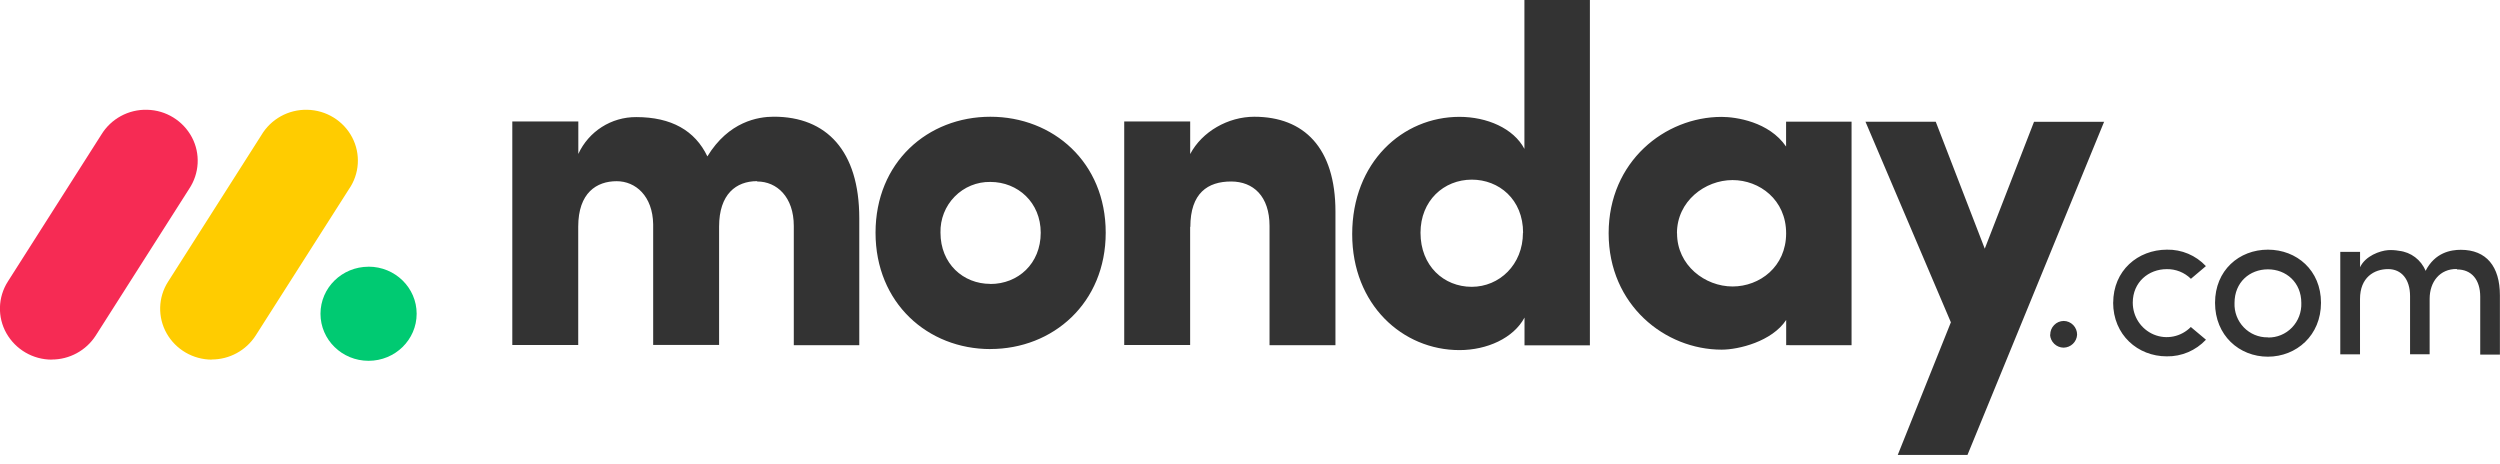
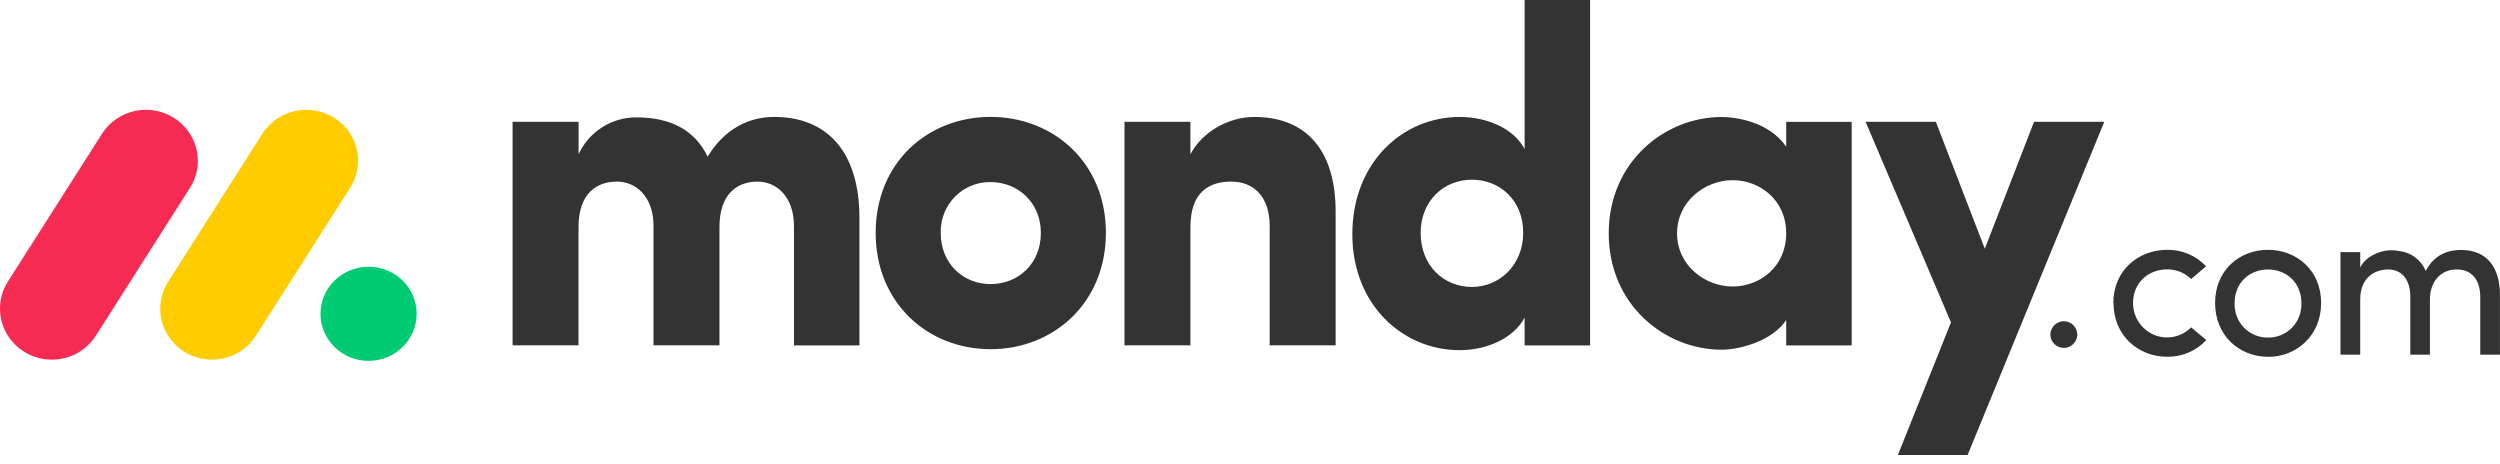
- <svg xmlns="http://www.w3.org/2000/svg" viewBox="0 0 512 95">
-   <g transform="translate(0 22.4939)">
-     <path fill="#F62B54" d="M10.61 51.16c-3.85 0-7.39-2.06-9.29-5.39 -1.88-3.32-1.76-7.4.29-10.61L20.73 5.12c1.99-3.29 5.59-5.25 9.44-5.13 3.83.09 7.32 2.24 9.13 5.63 1.78 3.37 1.55 7.42-.58 10.59L19.6 46.24c-1.97 3.06-5.38 4.91-9.02 4.9v0Z" />
-     <path fill="#FC0" d="M43.41 51.16c-3.86 0-7.41-2.07-9.28-5.38 -1.87-3.31-1.76-7.38.29-10.58L53.5 5.23c1.96-3.34 5.58-5.34 9.44-5.24 3.88.08 7.41 2.26 9.19 5.66 1.77 3.4 1.51 7.48-.69 10.63L52.35 46.24c-1.97 3.05-5.36 4.89-8.99 4.89Z" />
-     <path fill="#00CA72" d="M75.48 32.13a9.84 9.63 0 1 0 0 19.27 9.84 9.63 0 1 0 0-19.28Z" />
-   </g>
-   <g fill="#333">
-     <path d="M503.2 55.18c2.97 0 4.75 2.11 4.75 5.57v11.87h4.03V60.47c0-5.9-2.78-9.31-8-9.31 -2.05 0-5.29.55-7.22 4.31 -.92-2.26-3-3.83-5.42-4.1 -.75-.14-1.51-.19-2.27-.14 -1.67.13-4.62 1.16-5.73 3.5v-3.15h-4.05v20.99h4.04V61.23c0-4.41 2.88-6.12 5.77-6.12 2.7 0 4.48 2.07 4.48 5.53v11.91h4.01V61.21c0-3.51 2.1-6.16 5.55-6.12v0Zm-38.72 13.94c1.84.04 3.63-.7 4.92-2.04s1.98-3.16 1.91-5.03c0-4.23-3.12-6.89-6.84-6.89 -3.74 0-6.84 2.65-6.84 6.88 -.08 1.86.61 3.67 1.9 5.01 1.28 1.33 3.06 2.07 4.9 2.04h.03Zm0 3.93c-5.91 0-10.84-4.37-10.84-11.03 0-6.66 4.93-10.89 10.83-10.89s10.87 4.22 10.87 10.88c0 6.65-5 11.04-10.91 11.04l.02-.03Zm-31.65-11.03l-.05.02c0-6.66 5.06-10.89 11-10.91 3.02-.06 5.92 1.16 7.99 3.37l-3.07 2.6c-1.32-1.3-3.09-2.01-4.94-1.98 -3.73 0-6.97 2.65-6.97 6.87 0 2.85 1.69 5.42 4.3 6.52 2.6 1.09 5.6.48 7.59-1.54l3.1 2.6c-2.08 2.22-5 3.47-8.04 3.41 -5.91 0-10.97-4.37-10.97-11.03v0Zm-12.94 6.55c-.01-.75.27-1.46.79-1.99 .51-.54 1.22-.84 1.96-.85 .74 0 1.44.31 1.96.84 .51.53.8 1.24.79 1.98 -.08 1.47-1.29 2.63-2.77 2.65 -1.48-.02-2.69-1.18-2.77-2.66v0Z" />
-     <path d="M430.96 24.94h-14.39l-10.09 25.99 -10.04-26h-14.39l17.49 41.08 -10.88 27.16h14.28l27.99-68.25Zm-87.5 22.85c0 6.56 5.73 10.88 11.37 10.88 5.53 0 10.97-4.02 10.97-10.89 0-6.87-5.45-10.9-10.98-10.9 -5.64 0-11.38 4.32-11.38 10.89v0Zm22.35 22.94v-5.2c-2.92 4.41-9.73 6.08-13.22 6.08 -11.57 0-23.14-9.12-23.14-23.84s11.56-23.83 23.13-23.83c2.91 0 9.71.97 13.21 6.07v-5.09h13.41V70.7l-13.42-.01v-.01Zm-40.17 0h-13.42v-5.69c-2.25 4.21-7.68 6.66-13.32 6.66 -11.67 0-21.97-9.32-21.97-23.74 0-14.7 10.3-24.03 21.96-24.03 5.63 0 11.08 2.34 13.31 6.56V-.04h13.41v70.73Zm-13.71-23.05c0-6.87-4.96-10.89-10.5-10.89 -5.74 0-10.51 4.31-10.51 10.88 0 6.78 4.76 11.07 10.49 11.07 5.64 0 10.49-4.51 10.49-11.08v0Zm-68.15-1.19c0-6.97 3.59-9.32 8.35-9.32 4.56 0 7.87 3.03 7.87 9.11v24.41h13.5V43.33c0-13.04-6.42-19.42-16.63-19.42 -5.35 0-10.69 3.03-13.12 7.64v-6.67h-13.51v45.78h13.5V46.43Zm-40.94 25c-12.83 0-23.53-9.42-23.53-23.83 0-14.43 10.68-23.75 23.52-23.75 12.83 0 23.62 9.31 23.62 23.74 0 14.42-10.8 23.83-23.63 23.83v-.01Zm0-13.33c5.63 0 10.3-4.13 10.3-10.5 0-6.18-4.67-10.4-10.31-10.4 -2.75-.05-5.39 1.04-7.31 3 -1.93 1.96-2.98 4.63-2.91 7.39 0 6.37 4.66 10.49 10.2 10.49v0Zm-47.75-20.99c3.98 0 7.48 3.14 7.48 9.11V70.7h13.41V44.69c0-13.83-6.73-20.79-17.5-20.79 -3.21 0-9.23.97-13.61 8.13 -2.53-5.3-7.39-8.05-14.57-8.05 -5.1-.03-9.73 2.92-11.86 7.55v-6.65h-13.52v45.78h13.5V46.43c0-6.97 3.79-9.32 7.87-9.32 3.88 0 7.38 3.03 7.48 8.82v24.71h13.5V46.41c0-6.66 3.5-9.31 7.77-9.31v-.01Z" />
+ <svg xmlns="http://www.w3.org/2000/svg" width="512px" height="95px" viewBox="0 0 512 95" version="1.1" preserveAspectRatio="xMidYMid">
+   <g>
+     <g transform="translate(0, 22.49394)">
+       <path d="M10.615,51.161 C6.775,51.169 3.227,49.111 1.329,45.772 C-0.542,42.454 -0.43,38.375 1.62,35.165 L20.744,5.134 C22.737,1.848 26.343,-0.111 30.184,0.005 C34.023,0.097 37.514,2.249 39.321,5.637 C41.104,9.008 40.881,13.063 38.746,16.228 L19.634,46.259 C17.664,49.328 14.262,51.177 10.615,51.161 L10.615,51.161 Z" fill="#F62B54" />
+       <path d="M43.417,51.161 C39.56,51.161 36.011,49.099 34.147,45.784 C32.28,42.476 32.392,38.407 34.439,35.206 L53.526,5.244 C55.49,1.911 59.107,-0.095 62.974,0.005 C66.864,0.09 70.389,2.266 72.172,5.669 C73.942,9.072 73.683,13.152 71.483,16.309 L52.4,46.271 C50.436,49.327 47.05,51.171 43.417,51.161 Z" fill="#FFCC00" />
+       <ellipse fill="#00CA72" cx="75.486" cy="41.773" rx="9.846" ry="9.639" />
+     </g>
+     <path d="M503.203,55.188 C506.177,55.188 507.955,57.303 507.955,60.767 L507.955,72.638 L511.995,72.638 L511.995,60.495 C511.995,54.604 509.219,51.189 504.001,51.189 C501.959,51.189 498.717,51.748 496.785,55.504 C495.87,53.246 493.789,51.674 491.368,51.411 C490.62,51.274 489.858,51.23 489.099,51.278 C487.438,51.411 484.48,52.445 483.374,54.786 L483.374,51.638 L479.33,51.638 L479.33,72.638 L483.374,72.638 L483.374,61.306 C483.374,56.897 486.259,55.188 489.147,55.188 C491.854,55.188 493.633,57.258 493.633,60.722 L493.633,72.638 L497.652,72.638 L497.652,61.306 C497.652,57.797 499.759,55.147 503.203,55.188 L503.203,55.188 Z M464.489,69.129 C466.337,69.17 468.119,68.432 469.412,67.095 C470.708,65.758 471.397,63.939 471.328,62.071 C471.328,57.841 468.217,55.188 464.489,55.188 C460.758,55.188 457.65,57.841 457.65,62.071 C457.577,63.935 458.266,65.75 459.554,67.083 C460.843,68.42 462.617,69.162 464.457,69.129 L464.489,69.129 Z M464.489,73.067 C458.582,73.067 453.651,68.704 453.651,62.047 C453.651,55.39 458.582,51.164 464.489,51.164 C470.396,51.164 475.368,55.39 475.368,62.047 C475.368,68.704 470.368,73.088 464.461,73.088 L464.489,73.067 Z M432.846,62.047 L432.805,62.071 C432.805,55.414 437.866,51.189 443.813,51.164 C446.835,51.106 449.74,52.331 451.807,54.535 L448.744,57.144 C447.43,55.854 445.655,55.142 443.813,55.167 C440.086,55.167 436.845,57.821 436.845,62.047 C436.845,64.903 438.542,67.476 441.148,68.57 C443.753,69.664 446.751,69.056 448.744,67.039 L451.852,69.648 C449.778,71.875 446.856,73.118 443.813,73.067 C437.91,73.067 432.846,68.704 432.846,62.047 L432.846,62.047 Z M419.909,68.607 C419.9,67.865 420.186,67.151 420.705,66.62 C421.223,66.09 421.931,65.787 422.672,65.779 C423.413,65.787 424.121,66.09 424.639,66.62 C425.158,67.151 425.444,67.865 425.435,68.607 C425.36,70.083 424.15,71.245 422.672,71.26 C421.194,71.245 419.984,70.083 419.909,68.607 L419.909,68.607 Z" fill="#333333" />
+     <path d="M430.962,24.942 L416.574,24.942 L406.49,50.941 L396.458,24.942 L382.07,24.942 L399.561,66.026 L388.683,93.188 L402.965,93.188 L430.962,24.942 Z M343.462,47.793 C343.462,54.357 349.199,58.676 354.835,58.676 C360.374,58.676 365.815,54.657 365.815,47.789 C365.815,40.922 360.374,36.898 354.835,36.898 C349.199,36.898 343.462,41.222 343.462,47.789 L343.462,47.793 Z M365.815,70.734 L365.815,65.535 C362.898,69.952 356.091,71.621 352.599,71.621 C341.035,71.621 329.468,62.505 329.468,47.789 C329.468,33.078 341.031,23.961 352.599,23.961 C355.512,23.961 362.319,24.934 365.815,30.039 L365.815,24.958 L379.226,24.958 L379.226,70.742 L365.815,70.738 L365.815,70.734 Z M325.651,70.734 L312.24,70.734 L312.24,65.045 C310,69.259 304.566,71.714 298.926,71.714 C287.262,71.714 276.958,62.399 276.958,47.976 C276.958,33.28 287.262,23.953 298.926,23.953 C304.558,23.953 310.008,26.303 312.24,30.521 L312.24,0 L325.651,0 L325.651,70.734 Z M311.948,47.688 C311.948,40.824 306.993,36.801 301.455,36.801 C295.718,36.801 290.953,41.116 290.953,47.688 C290.953,54.47 295.718,58.765 301.451,58.765 C307.095,58.773 311.948,54.26 311.948,47.688 L311.948,47.688 Z M243.8,46.505 C243.8,39.544 247.398,37.19 252.158,37.19 C256.724,37.19 260.031,40.229 260.031,46.306 L260.031,70.726 L273.539,70.726 L273.539,43.369 C273.539,30.331 267.121,23.953 256.915,23.953 C251.571,23.953 246.227,26.992 243.796,31.603 L243.796,24.942 L230.295,24.942 L230.295,70.726 L243.8,70.726 L243.8,46.505 Z M202.866,71.512 C190.038,71.512 179.338,62.1 179.338,47.684 C179.338,33.26 190.026,23.941 202.866,23.941 C215.705,23.941 226.487,33.26 226.487,47.684 C226.487,62.108 215.693,71.516 202.866,71.516 L202.866,71.512 Z M202.866,58.182 C208.498,58.182 213.169,54.057 213.169,47.688 C213.169,41.509 208.502,37.291 202.866,37.291 C200.123,37.248 197.484,38.334 195.565,40.294 C193.635,42.263 192.587,44.932 192.66,47.688 C192.664,54.065 197.327,58.182 202.866,58.182 L202.866,58.182 Z M155.121,37.194 C159.104,37.194 162.605,40.334 162.605,46.31 L162.605,70.734 L176.016,70.734 L176.016,44.73 C176.016,30.906 169.294,23.945 158.52,23.945 C155.32,23.945 149.291,24.918 144.915,32.081 C142.387,26.785 137.529,24.038 130.349,24.038 C125.258,24.013 120.622,26.966 118.494,31.591 L118.494,24.946 L104.978,24.946 L104.978,70.73 L118.482,70.73 L118.482,46.505 C118.482,39.544 122.274,37.19 126.354,37.19 C130.244,37.19 133.737,40.229 133.838,46.015 L133.838,70.73 L147.346,70.73 L147.346,46.505 C147.346,39.848 150.847,37.198 155.121,37.198 L155.121,37.194 Z" fill="#333333" />
  </g>
</svg>
